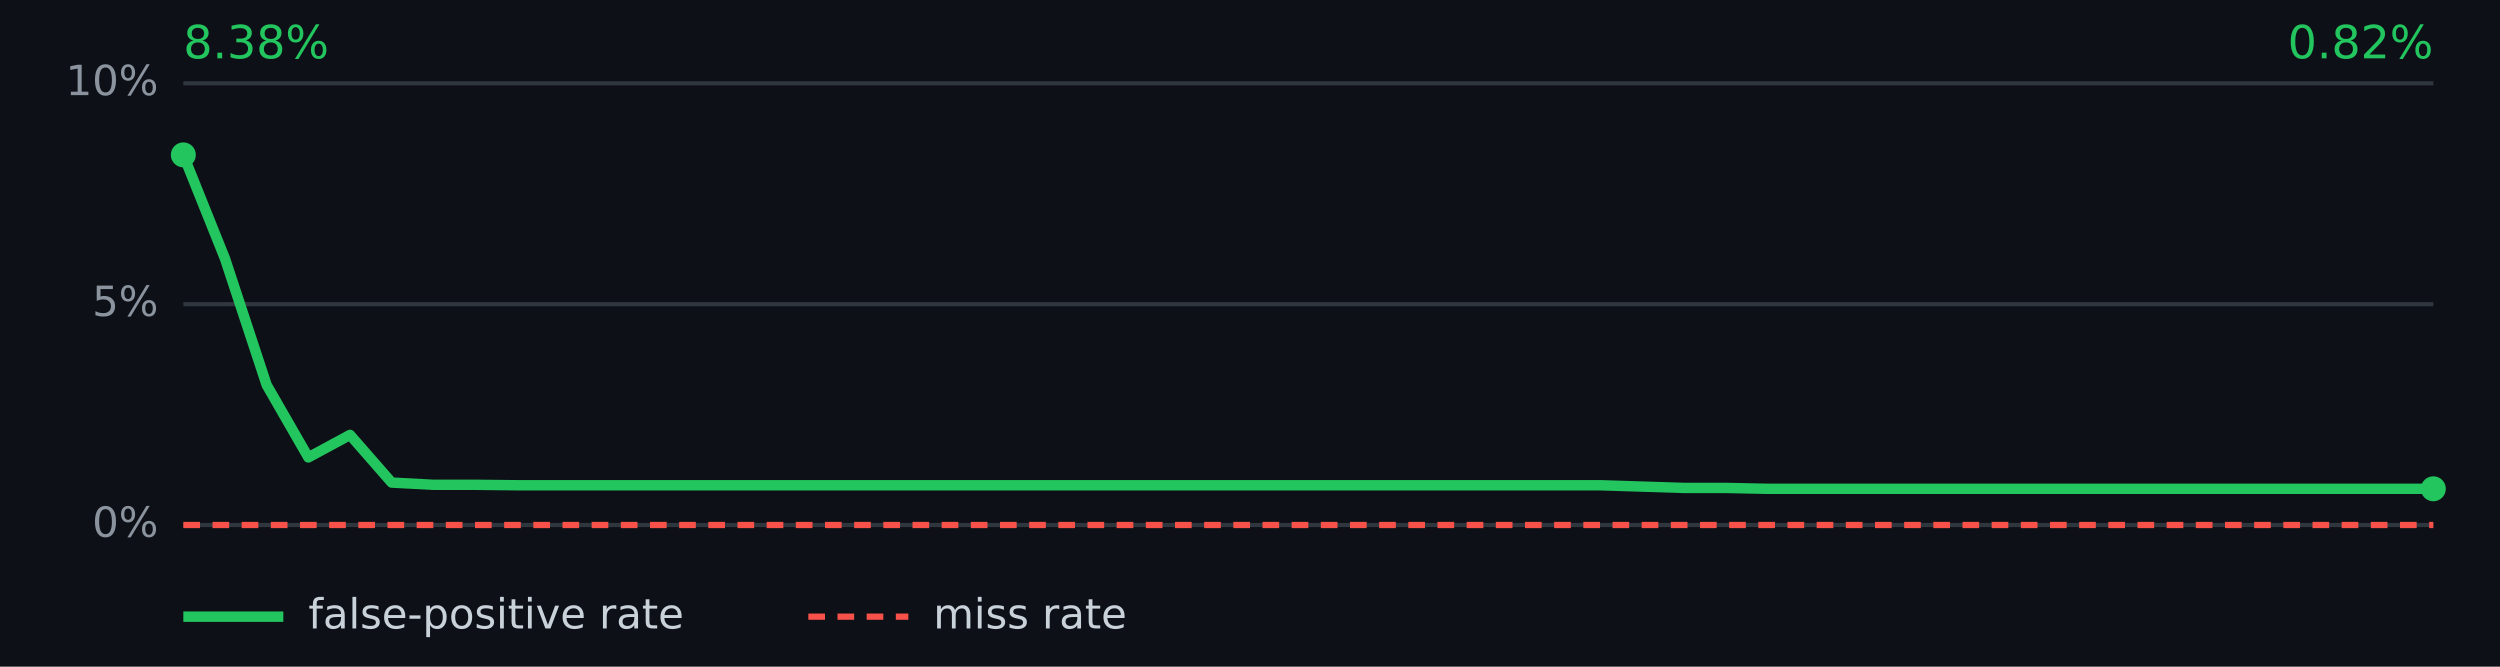
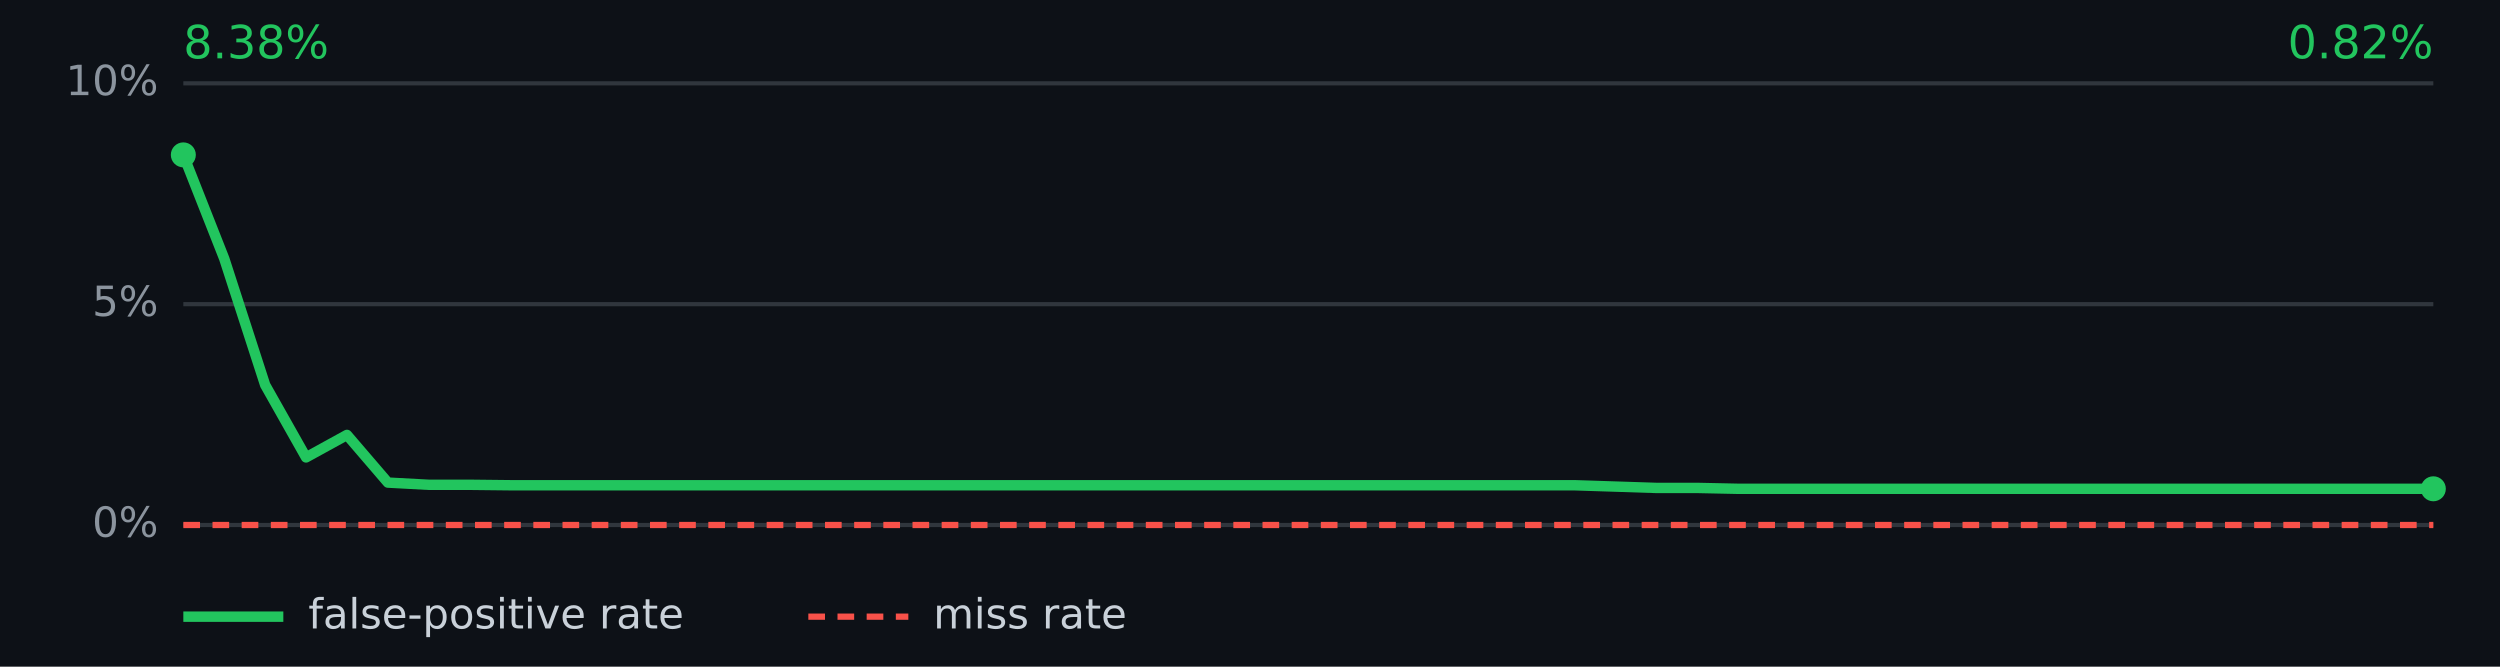
<svg xmlns="http://www.w3.org/2000/svg" width="600" height="160" role="img" aria-label="false-positive rate trend: 8.38% to 0.82%">
  <rect width="100%" height="160" fill="#0d1117" />
  <line x1="44" y1="20.00" x2="584" y2="20.00" stroke="#30363d" stroke-width="1" />
  <text x="38" y="20.00" font-family="Verdana,Geneva,DejaVu Sans,sans-serif" font-size="10" fill="#8b949e" text-anchor="end" dominant-baseline="middle">10%</text>
  <line x1="44" y1="73.00" x2="584" y2="73.00" stroke="#30363d" stroke-width="1" />
  <text x="38" y="73.00" font-family="Verdana,Geneva,DejaVu Sans,sans-serif" font-size="10" fill="#8b949e" text-anchor="end" dominant-baseline="middle">5%</text>
  <line x1="44" y1="126.00" x2="584" y2="126.00" stroke="#30363d" stroke-width="1" />
  <text x="38" y="126.00" font-family="Verdana,Geneva,DejaVu Sans,sans-serif" font-size="10" fill="#8b949e" text-anchor="end" dominant-baseline="middle">0%</text>
-   <polyline points="44.00,126.00 55.74,126.00 67.48,126.00 79.22,126.00 90.96,126.00 102.70,126.00 114.43,126.00 126.17,126.00 137.91,126.00 149.65,126.00 161.39,126.00 173.13,126.00 184.87,126.00 196.61,126.00 208.35,126.00 220.09,126.00 231.83,126.00 243.57,126.00 255.30,126.00 267.04,126.00 278.78,126.00 290.52,126.00 302.26,126.00 314.00,126.00 325.74,126.00 337.48,126.00 349.22,126.00 360.96,126.00 372.70,126.00 384.43,126.00 396.17,126.00 407.91,126.00 419.65,126.00 431.39,126.00 443.13,126.00 454.87,126.00 466.61,126.00 478.35,126.00 490.09,126.00 501.83,126.00 513.57,126.00 525.30,126.00 537.04,126.00 548.78,126.00 560.52,126.00 572.26,126.00 584.00,126.00" fill="none" stroke="#f85149" stroke-width="1.5" stroke-dasharray="4,3" />
-   <polyline points="44.00,37.17 54.00,62.08 64.00,92.40 74.00,109.78 84.00,104.38 94.00,115.82 104.00,116.35 114.00,116.35 124.00,116.46 134.00,116.46 144.00,116.46 154.00,116.46 164.00,116.46 174.00,116.46 184.00,116.46 194.00,116.46 204.00,116.46 214.00,116.46 224.00,116.46 234.00,116.46 244.00,116.46 254.00,116.46 264.00,116.46 274.00,116.46 284.00,116.46 294.00,116.46 304.00,116.46 314.00,116.46 324.00,116.46 334.00,116.46 344.00,116.46 354.00,116.46 364.00,116.46 374.00,116.46 384.00,116.46 394.00,116.78 404.00,117.10 414.00,117.10 424.00,117.31 434.00,117.31 444.00,117.31 454.00,117.31 464.00,117.31 474.00,117.31 484.00,117.31 494.00,117.31 504.00,117.31 514.00,117.31 524.00,117.31 534.00,117.31 544.00,117.31 554.00,117.31 564.00,117.31 574.00,117.31 584.00,117.31" fill="none" stroke="#22c55e" stroke-width="2.5" stroke-linejoin="round" />
+   <polyline points="44.00,126.00 55.49,126.00 66.98,126.00 78.47,126.00 89.96,126.00 101.45,126.00 112.94,126.00 124.43,126.00 135.91,126.00 147.40,126.00 158.89,126.00 170.38,126.00 181.87,126.00 193.36,126.00 204.85,126.00 216.34,126.00 227.83,126.00 239.32,126.00 250.81,126.00 262.30,126.00 273.79,126.00 285.28,126.00 296.77,126.00 308.26,126.00 319.74,126.00 331.23,126.00 342.72,126.00 354.21,126.00 365.70,126.00 377.19,126.00 388.68,126.00 400.17,126.00 411.66,126.00 423.15,126.00 434.64,126.00 446.13,126.00 457.62,126.00 469.11,126.00 480.60,126.00 492.09,126.00 503.57,126.00 515.06,126.00 526.55,126.00 538.04,126.00 549.53,126.00 561.02,126.00 572.51,126.00 584.00,126.00" fill="none" stroke="#f85149" stroke-width="1.5" stroke-dasharray="4,3" />
+   <polyline points="44.00,37.17 53.82,62.08 63.64,92.40 73.45,109.78 83.27,104.38 93.09,115.82 102.91,116.35 112.73,116.35 122.55,116.46 132.36,116.46 142.18,116.46 152.00,116.46 161.82,116.46 171.64,116.46 181.45,116.46 191.27,116.46 201.09,116.46 210.91,116.46 220.73,116.46 230.55,116.46 240.36,116.46 250.18,116.46 260.00,116.46 269.82,116.46 279.64,116.46 289.45,116.46 299.27,116.46 309.09,116.46 318.91,116.46 328.73,116.46 338.55,116.46 348.36,116.46 358.18,116.46 368.00,116.46 377.82,116.46 387.64,116.78 397.45,117.10 407.27,117.10 417.09,117.31 426.91,117.31 436.73,117.31 446.55,117.31 456.36,117.31 466.18,117.31 476.00,117.31 485.82,117.31 495.64,117.31 505.45,117.31 515.27,117.31 525.09,117.31 534.91,117.31 544.73,117.31 554.55,117.31 564.36,117.31 574.18,117.31 584.00,117.31" fill="none" stroke="#22c55e" stroke-width="2.5" stroke-linejoin="round" />
  <circle cx="44.00" cy="37.17" r="3" fill="#22c55e" />
  <circle cx="584.00" cy="117.31" r="3" fill="#22c55e" />
  <text x="44.00" y="14" font-family="Verdana,Geneva,DejaVu Sans,sans-serif" font-size="11" fill="#22c55e" text-anchor="start">8.38%</text>
  <text x="584.00" y="14" font-family="Verdana,Geneva,DejaVu Sans,sans-serif" font-size="11" fill="#22c55e" text-anchor="end">0.82%</text>
  <line x1="44" y1="148" x2="68" y2="148" stroke="#22c55e" stroke-width="2.5" />
  <text x="74" y="148" font-family="Verdana,Geneva,DejaVu Sans,sans-serif" font-size="10" fill="#c9d1d9" dominant-baseline="middle">false-positive rate</text>
  <line x1="194" y1="148" x2="218" y2="148" stroke="#f85149" stroke-width="1.5" stroke-dasharray="4,3" />
  <text x="224" y="148" font-family="Verdana,Geneva,DejaVu Sans,sans-serif" font-size="10" fill="#c9d1d9" dominant-baseline="middle">miss rate</text>
</svg>
